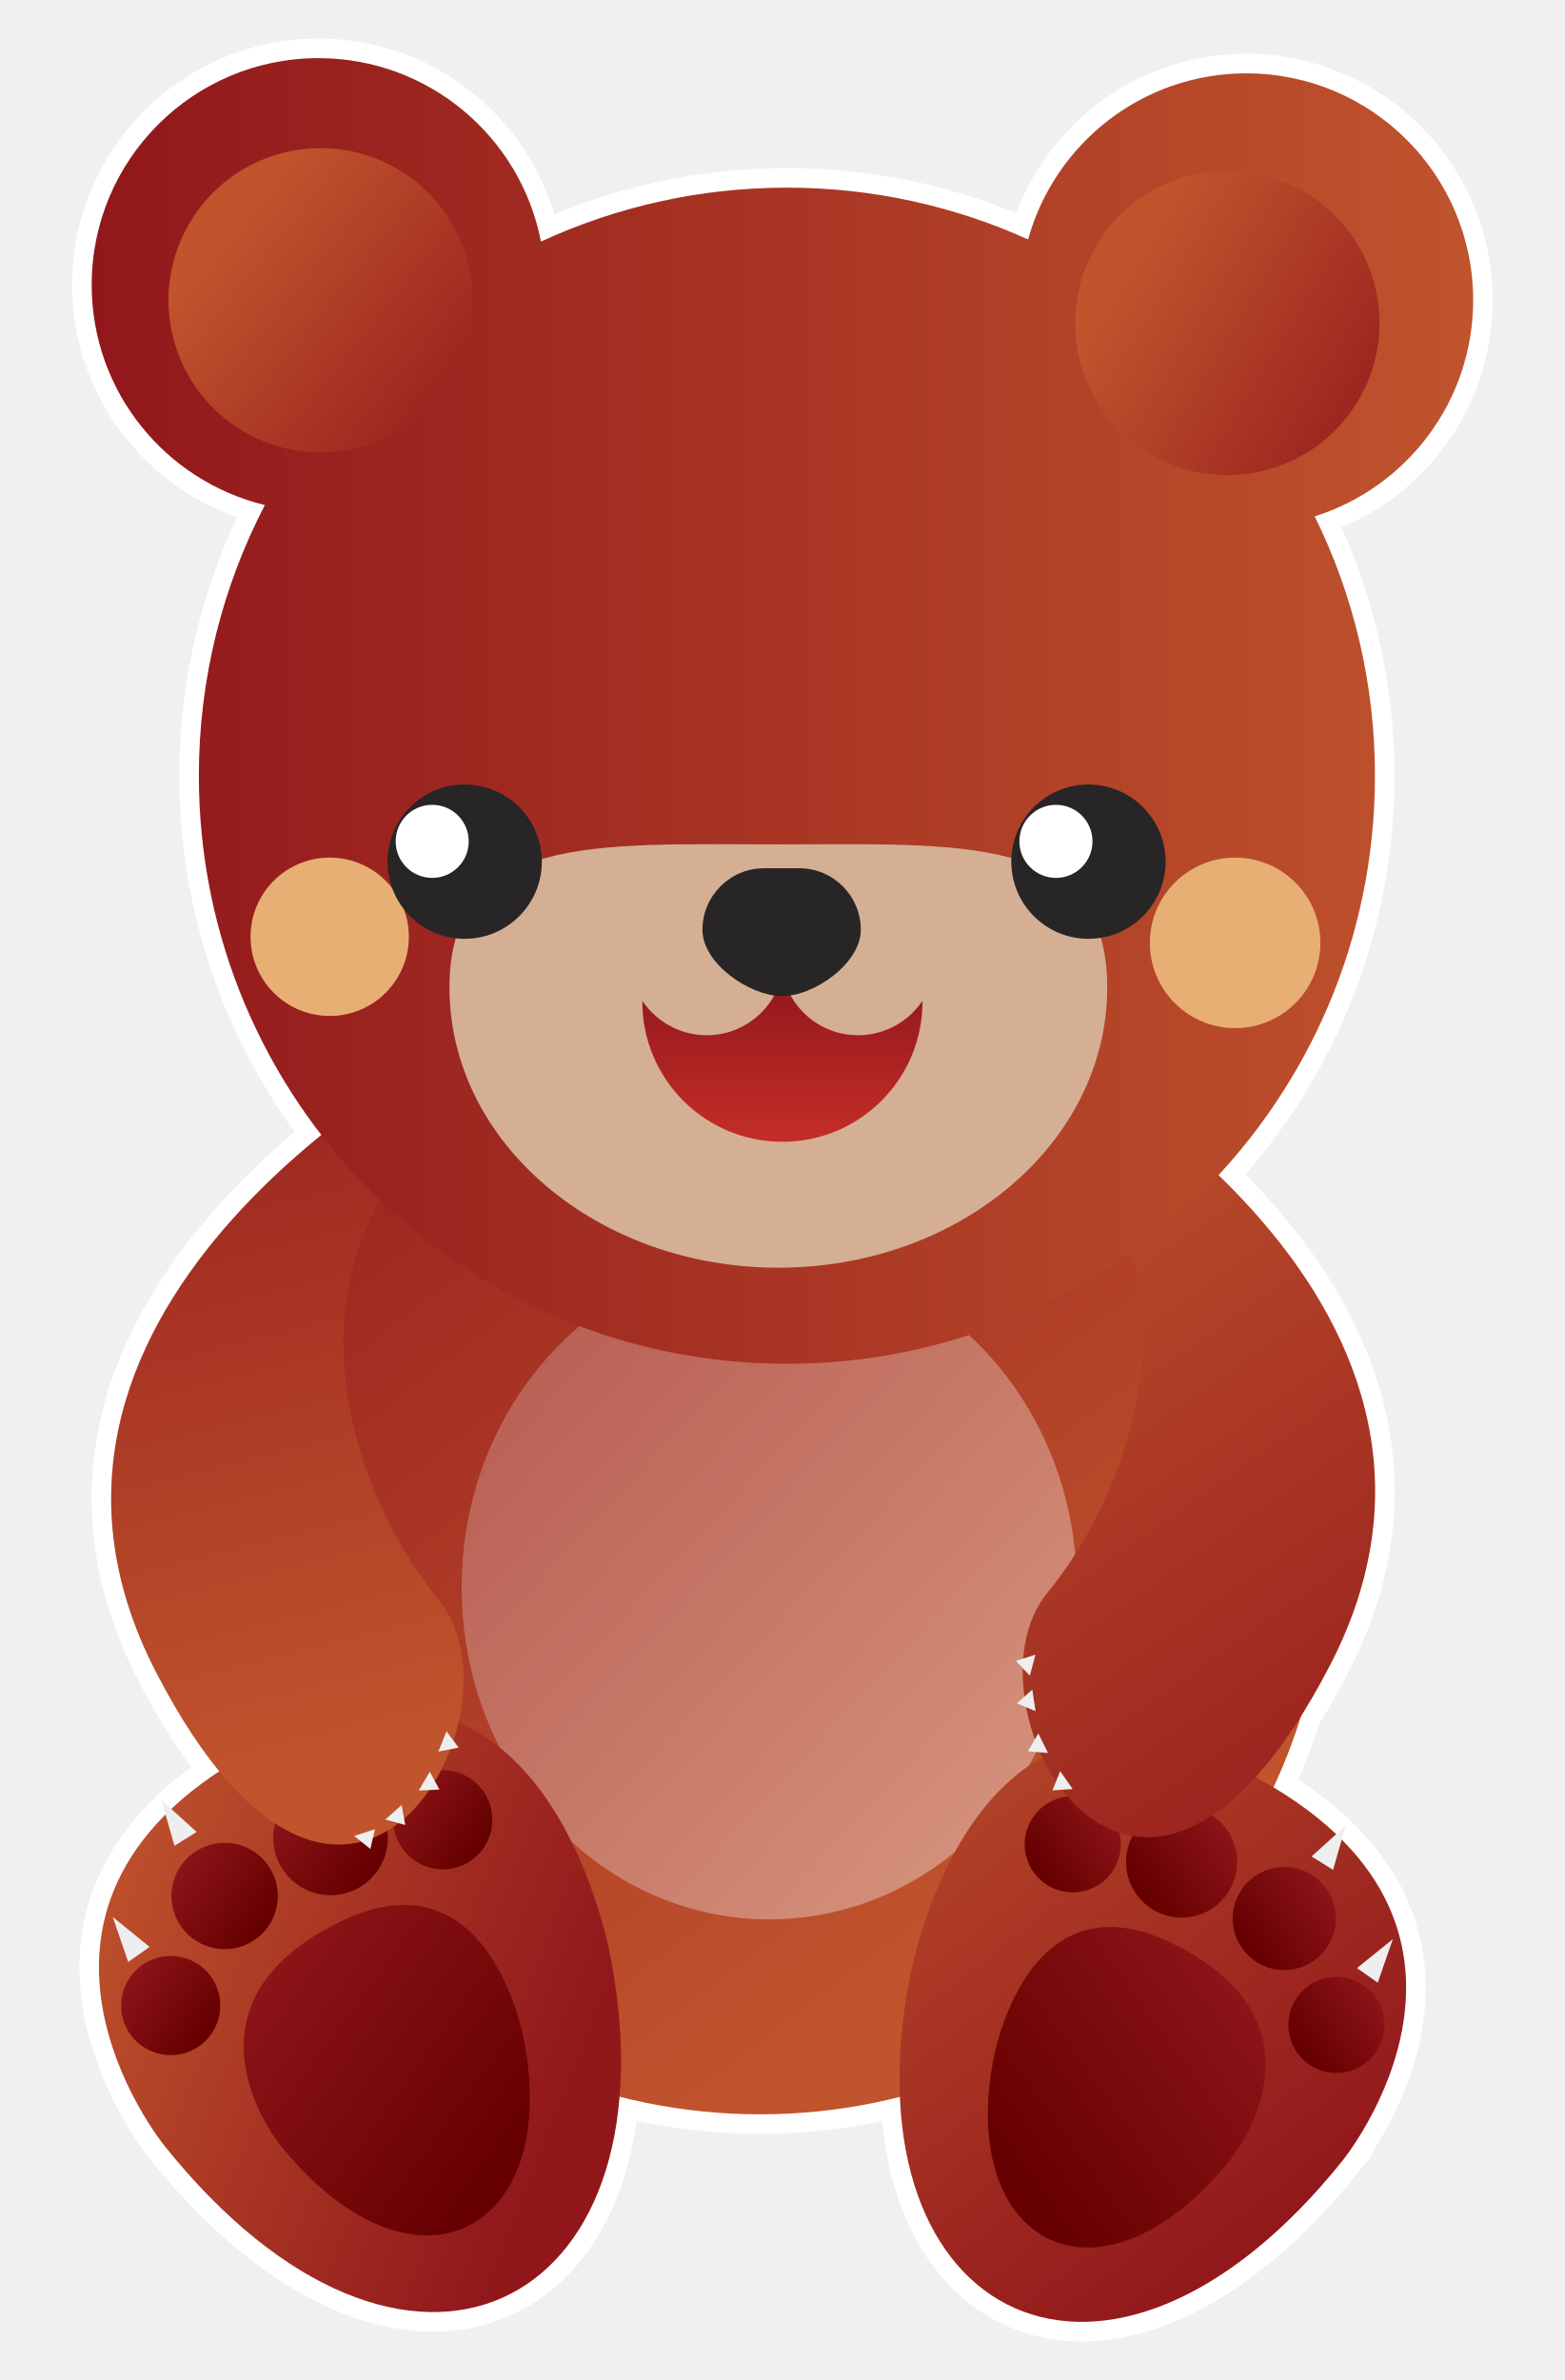
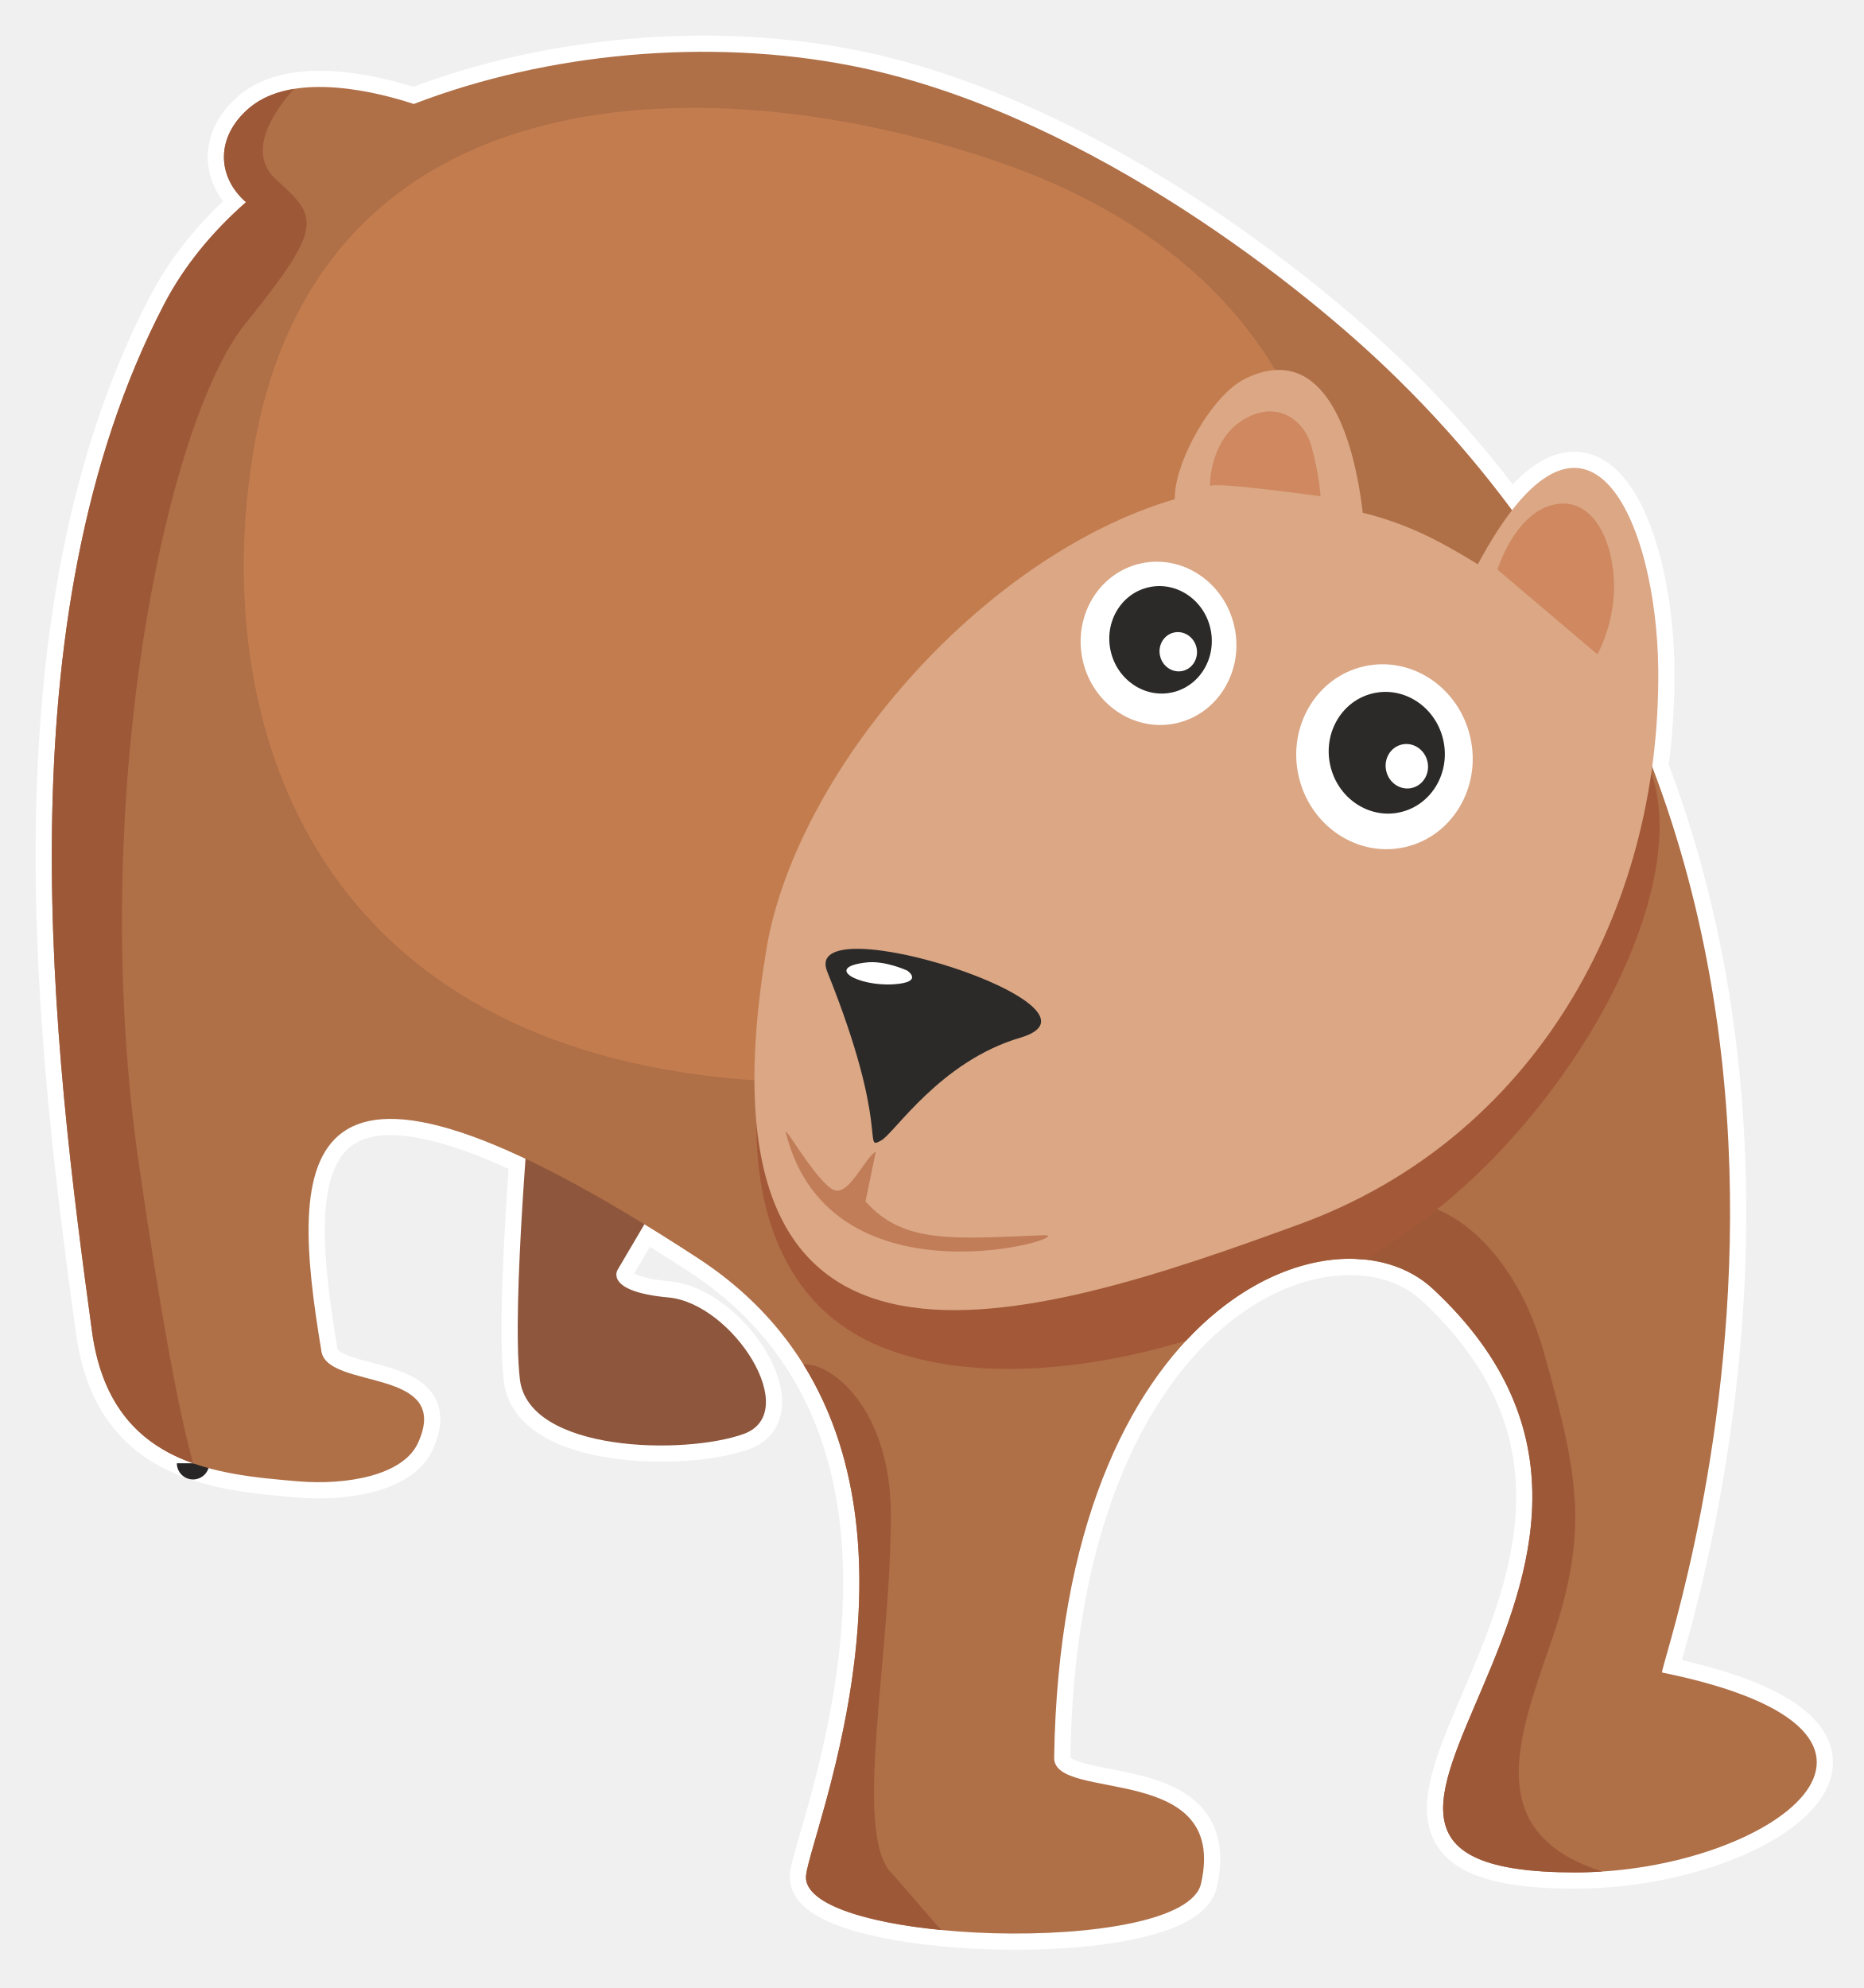
- <svg xmlns="http://www.w3.org/2000/svg" version="1.1" baseProfile="basic" id="Слой_1" x="0px" y="0px" width="240px" height="365px" viewBox="0 0 240 365" xml:space="preserve">
-   <polygon fill="#A8A8A8" stroke="#272525" stroke-width="3" stroke-miterlimit="10" points="120.001,182.5 120.001,182.5   119.999,182.5 " />
-   <path fill="#272525" stroke="#FFFFFF" stroke-width="6" stroke-miterlimit="10" d="M205.78,282.121l-0.851-0.828  c-2.61-2.476-5.782-4.886-9.619-7.184c1.644-3.519,3.064-7.163,4.231-10.919c1.479-2.352,2.967-4.949,4.459-7.833  c16.533-31.942,0.388-58.181-17.118-75.141c14.89-16.084,23.995-37.602,23.995-61.25c0-14.28-3.331-27.774-9.24-39.774  c14.081-4.448,24.301-17.61,24.301-33.164c0-19.21-15.576-34.78-34.783-34.78c-15.976,0-29.4,10.787-33.478,25.467  c-11.289-5.086-23.801-7.938-36.988-7.938c-13.474,0-26.24,2.974-37.721,8.269C79.862,21.021,65.77,8.916,48.836,8.916  c-19.204,0-34.774,15.571-34.774,34.779c0,16.374,11.326,30.067,26.561,33.762C34.168,89.885,30.5,103.993,30.5,118.966  c0,20.747,7.01,39.854,18.784,55.092c-19.854,16.149-44.466,45.471-25.339,82.426c3.267,6.312,6.513,11.302,9.683,15.17  c-2.83,1.867-5.272,3.797-7.357,5.769l-0.88,0.854c-22.848,22.822-0.221,50.743-0.221,50.743  c31.769,39.707,66.787,30.008,69.858-7.461c6.889,1.758,14.107,2.695,21.544,2.695c7.404,0,14.59-0.929,21.452-2.672  c1.583,38.333,36.347,49.075,67.894,9.768C205.917,331.349,227.913,304.296,205.78,282.121z" />
+ <svg xmlns="http://www.w3.org/2000/svg" version="1.1" baseProfile="basic" id="Слой_1" x="0px" y="0px" width="287.833px" height="307px" viewBox="0 0 287.833 307" xml:space="preserve">
  <g>
-     <linearGradient id="SVGID_1_" gradientUnits="userSpaceOnUse" x1="596.408" y1="359.24" x2="718.037" y2="519.958" gradientTransform="matrix(1 0 0 1 -561.92 -230.32)">
-       <stop offset="0" style="stop-color:#91171B" />
-       <stop offset="1" style="stop-color:#C0542D" />
-     </linearGradient>
-     <path fill="url(#SVGID_1_)" d="M203.439,237.385c0,47.973-38.888,86.868-86.868,86.868c-47.976,0-86.868-38.895-86.868-86.868   c0-47.98,38.891-86.871,86.868-86.871C164.551,150.514,203.439,189.405,203.439,237.385z" />
-     <linearGradient id="SVGID_2_" gradientUnits="userSpaceOnUse" x1="529.239" y1="333.467" x2="773.96" y2="561.375" gradientTransform="matrix(1 0 0 1 -561.92 -230.32)">
-       <stop offset="0" style="stop-color:#91171B" />
-       <stop offset="1" style="stop-color:#E8B597" />
-     </linearGradient>
-     <path fill="url(#SVGID_2_)" d="M165.143,243.453c0,28.114-21.118,50.905-47.17,50.905c-26.049,0-47.17-22.79-47.17-50.905   c0-28.118,21.121-50.908,47.17-50.908C144.025,192.545,165.143,215.335,165.143,243.453z" />
-     <g>
-       <g>
-         <linearGradient id="SVGID_3_" gradientUnits="userSpaceOnUse" x1="364.248" y1="756.784" x2="303.801" y2="699.025" gradientTransform="matrix(0.926 -0.3776 0.3776 0.926 -534.8869 -244.848)">
-           <stop offset="0" style="stop-color:#91171B" />
-           <stop offset="1" style="stop-color:#C0542D" />
-         </linearGradient>
-         <path fill="url(#SVGID_3_)" d="M93.814,301.027c9.69,53.502-31.677,74.197-68.645,27.992c0,0-30.5-37.629,15.06-61.226l0,0     C84.553,244.368,93.814,301.027,93.814,301.027z" />
-         <linearGradient id="SVGID_4_" gradientUnits="userSpaceOnUse" x1="566.11" y1="557.734" x2="606.976" y2="590.997" gradientTransform="matrix(0.9985 -0.0553 0.0553 0.9985 -559.6979 -227.2758)">
-           <stop offset="0" style="stop-color:#91171B" />
-           <stop offset="1" style="stop-color:#660000" />
-         </linearGradient>
-         <path fill="url(#SVGID_4_)" d="M80.479,313.469c5.318,29.327-17.357,40.669-37.622,15.344c0,0-16.713-20.625,8.256-33.564l0,0     C75.406,282.414,80.479,313.469,80.479,313.469z" />
-         <linearGradient id="SVGID_5_" gradientUnits="userSpaceOnUse" x1="591.142" y1="534.177" x2="603.84" y2="544.512" gradientTransform="matrix(0.9985 -0.0553 0.0553 0.9985 -559.6979 -227.2758)">
-           <stop offset="0" style="stop-color:#91171B" />
-           <stop offset="1" style="stop-color:#660000" />
-         </linearGradient>
-         <path fill="url(#SVGID_5_)" d="M75.505,278.663c0.231,4.194-2.978,7.776-7.172,8.014c-4.19,0.231-7.78-2.981-8.008-7.172     c-0.235-4.197,2.974-7.783,7.172-8.014C71.685,271.26,75.277,274.469,75.505,278.663z" />
-         <linearGradient id="SVGID_6_" gradientUnits="userSpaceOnUse" x1="547.9" y1="560.311" x2="560.6" y2="570.648" gradientTransform="matrix(0.9985 -0.0553 0.0553 0.9985 -559.6979 -227.2758)">
-           <stop offset="0" style="stop-color:#91171B" />
-           <stop offset="1" style="stop-color:#660000" />
-         </linearGradient>
-         <path fill="url(#SVGID_6_)" d="M33.774,307.147c0.235,4.194-2.978,7.783-7.171,8.014c-4.191,0.231-7.78-2.978-8.014-7.172     c-0.228-4.194,2.978-7.78,7.178-8.008C29.957,299.748,33.546,302.96,33.774,307.147z" />
-         <linearGradient id="SVGID_7_" gradientUnits="userSpaceOnUse" x1="572.628" y1="535.045" x2="587.309" y2="546.994" gradientTransform="matrix(0.9985 -0.0553 0.0553 0.9985 -559.6979 -227.2758)">
-           <stop offset="0" style="stop-color:#91171B" />
-           <stop offset="1" style="stop-color:#660000" />
-         </linearGradient>
-         <path fill="url(#SVGID_7_)" d="M59.473,281.373c0.268,4.848-3.44,8.992-8.289,9.263c-4.848,0.271-8.999-3.444-9.267-8.288     c-0.268-4.848,3.447-8.999,8.292-9.263C55.061,272.813,59.205,276.525,59.473,281.373z" />
-         <linearGradient id="SVGID_8_" gradientUnits="userSpaceOnUse" x1="556.543" y1="543.551" x2="570.167" y2="554.641" gradientTransform="matrix(0.9985 -0.0553 0.0553 0.9985 -559.6979 -227.2758)">
-           <stop offset="0" style="stop-color:#91171B" />
-           <stop offset="1" style="stop-color:#660000" />
-         </linearGradient>
-         <path fill="url(#SVGID_8_)" d="M42.602,290.319c0.248,4.498-3.199,8.348-7.694,8.593c-4.505,0.251-8.348-3.189-8.599-7.691     c-0.248-4.498,3.196-8.345,7.697-8.596C38.507,282.377,42.347,285.821,42.602,290.319z" />
-         <polygon fill="#EEEEEF" points="69.252,268.193 67.044,261.24 65.243,268.305    " />
-         <polygon fill="#EEEEEF" points="49.231,269.673 45.735,263.272 45.322,270.553    " />
-         <polygon fill="#EEEEEF" points="30.159,280.95 24.756,276.048 26.755,283.068    " />
-         <polygon fill="#EEEEEF" points="22.944,298.584 17.29,293.991 19.666,300.884    " />
-       </g>
-     </g>
-     <g>
-       <g>
-         <linearGradient id="SVGID_9_" gradientUnits="userSpaceOnUse" x1="792.353" y1="524.702" x2="712.452" y2="435.58" gradientTransform="matrix(0.9984 0.0569 -0.0569 0.9984 -562.9552 -226.881)">
-           <stop offset="0" style="stop-color:#91171B" />
-           <stop offset="1" style="stop-color:#C0542D" />
-         </linearGradient>
-         <path fill="url(#SVGID_9_)" d="M139.374,304.087c-9.488,51.886,30.616,72.026,66.543,27.262c0,0,29.648-36.456-14.512-59.418l0,0     C148.439,249.141,139.374,304.087,139.374,304.087z" />
-         <linearGradient id="SVGID_10_" gradientUnits="userSpaceOnUse" x1="-769.529" y1="484.949" x2="-729.886" y2="517.216" gradientTransform="matrix(-0.9984 -0.0569 -0.0569 0.9984 -545.6363 -226.4115)">
-           <stop offset="0" style="stop-color:#91171B" />
-           <stop offset="1" style="stop-color:#660000" />
-         </linearGradient>
-         <path fill="url(#SVGID_10_)" d="M152.286,316.179c-5.198,28.441,16.779,39.48,36.476,14.941c0,0,16.25-19.981-7.958-32.566l0,0     C157.258,286.062,152.286,316.179,152.286,316.179z" />
-         <linearGradient id="SVGID_11_" gradientUnits="userSpaceOnUse" x1="-745.244" y1="462.093" x2="-732.923" y2="472.122" gradientTransform="matrix(-0.9984 -0.0569 -0.0569 0.9984 -545.6363 -226.4115)">
-           <stop offset="0" style="stop-color:#91171B" />
-           <stop offset="1" style="stop-color:#660000" />
-         </linearGradient>
-         <path fill="url(#SVGID_11_)" d="M157.165,282.42c-0.231,4.068,2.878,7.555,6.943,7.783c4.068,0.235,7.555-2.879,7.783-6.944     c0.235-4.068-2.875-7.555-6.943-7.786C160.883,275.245,157.396,278.352,157.165,282.42z" />
-         <linearGradient id="SVGID_12_" gradientUnits="userSpaceOnUse" x1="-787.192" y1="487.447" x2="-774.873" y2="497.474" gradientTransform="matrix(-0.9984 -0.0569 -0.0569 0.9984 -545.6363 -226.4115)">
-           <stop offset="0" style="stop-color:#91171B" />
-           <stop offset="1" style="stop-color:#660000" />
-         </linearGradient>
-         <path fill="url(#SVGID_12_)" d="M197.607,310.121c-0.235,4.065,2.878,7.551,6.943,7.78c4.065,0.231,7.552-2.875,7.783-6.94     c0.231-4.068-2.875-7.555-6.943-7.786C201.32,302.943,197.84,306.05,197.607,310.121z" />
-         <linearGradient id="SVGID_13_" gradientUnits="userSpaceOnUse" x1="-763.206" y1="462.934" x2="-748.959" y2="474.531" gradientTransform="matrix(-0.9984 -0.0569 -0.0569 0.9984 -545.6363 -226.4115)">
-           <stop offset="0" style="stop-color:#91171B" />
-           <stop offset="1" style="stop-color:#660000" />
-         </linearGradient>
-         <path fill="url(#SVGID_13_)" d="M172.715,285.074c-0.271,4.709,3.325,8.731,8.028,9.003c4.703,0.261,8.735-3.328,8.999-8.034     c0.271-4.703-3.325-8.731-8.027-8.996C177.01,276.779,172.979,280.371,172.715,285.074z" />
-         <linearGradient id="SVGID_14_" gradientUnits="userSpaceOnUse" x1="-778.809" y1="471.189" x2="-765.592" y2="481.947" gradientTransform="matrix(-0.9984 -0.0569 -0.0569 0.9984 -545.6363 -226.4115)">
-           <stop offset="0" style="stop-color:#91171B" />
-           <stop offset="1" style="stop-color:#660000" />
-         </linearGradient>
-         <path fill="url(#SVGID_14_)" d="M189.07,293.776c-0.251,4.366,3.087,8.107,7.452,8.355c4.366,0.244,8.104-3.084,8.348-7.453     c0.251-4.362-3.087-8.097-7.452-8.348C193.059,286.079,189.32,289.413,189.07,293.776z" />
-         <polygon fill="#EEEEEF" points="163.253,272.271 165.398,265.532 167.135,272.387    " />
-         <polygon fill="#EEEEEF" points="182.671,273.738 186.068,267.532 186.462,274.598    " />
-         <polygon fill="#EEEEEF" points="201.156,284.711 206.396,279.965 204.454,286.766    " />
-         <polygon fill="#EEEEEF" points="208.122,301.826 213.622,297.381 211.305,304.064    " />
-       </g>
-     </g>
-     <g>
-       <linearGradient id="SVGID_15_" gradientUnits="userSpaceOnUse" x1="720.323" y1="93.146" x2="800.942" y2="199.674" gradientTransform="matrix(0.919 0.3942 -0.3942 0.919 -597.067 -232.5578)">
-         <stop offset="0" style="stop-color:#91171B" />
-         <stop offset="1" style="stop-color:#C0542D" />
-       </linearGradient>
-       <path fill="url(#SVGID_15_)" d="M69.658,160.29c0,0-75.344,38.944-45.713,96.194c29.635,57.25,57.508,6.107,43.36-11.094    c-14.148-17.205-26.049-53.486,4.412-76.051" />
-       <g>
-         <polygon fill="#EEEEEF" points="68.475,265.523 70.339,268.011 67.233,268.629    " />
-         <polygon fill="#EEEEEF" points="65.918,271.709 67.388,274.446 64.222,274.594    " />
-         <polygon fill="#EEEEEF" points="61.595,276.819 62.153,279.876 59.096,279.046    " />
-         <polygon fill="#EEEEEF" points="57.51,280.533 56.796,283.557 54.327,281.568    " />
-       </g>
-     </g>
-     <g>
-       <linearGradient id="SVGID_16_" gradientUnits="userSpaceOnUse" x1="785.636" y1="525.606" x2="700.358" y2="404.17" gradientTransform="matrix(1 0 0 1 -561.92 -230.32)">
-         <stop offset="0" style="stop-color:#91171B" />
-         <stop offset="1" style="stop-color:#C0542D" />
-       </linearGradient>
-       <path fill="url(#SVGID_16_)" d="M158.285,159.16c0,0,75.35,38.944,45.716,96.197c-29.634,57.256-57.508,6.107-43.36-11.094    c14.145-17.208,26.049-53.492-4.415-76.055" />
-       <g>
-         <polygon fill="#EEEEEF" points="164.514,274.37 161.415,274.571 162.598,271.63    " />
-         <polygon fill="#EEEEEF" points="160.738,268.844 157.641,268.58 159.247,265.85    " />
-         <polygon fill="#EEEEEF" points="158.824,262.429 155.958,261.226 158.324,259.121    " />
-         <polygon fill="#EEEEEF" points="157.945,256.983 155.807,254.729 158.816,253.751    " />
-       </g>
-     </g>
-     <g>
-       <g>
-         <linearGradient id="SVGID_17_" gradientUnits="userSpaceOnUse" x1="575.982" y1="339.356" x2="787.859" y2="339.356" gradientTransform="matrix(1 0 0 1 -561.92 -230.32)">
-           <stop offset="0" style="stop-color:#91171B" />
-           <stop offset="1" style="stop-color:#C0542D" />
-         </linearGradient>
-         <path fill="url(#SVGID_17_)" d="M225.939,46.028c0-19.21-15.576-34.78-34.783-34.78c-15.976,0-29.4,10.787-33.478,25.467     c-11.289-5.086-23.801-7.938-36.988-7.938c-13.474,0-26.24,2.974-37.721,8.269C79.862,21.021,65.77,8.916,48.836,8.916     c-19.204,0-34.774,15.571-34.774,34.779c0,16.374,11.326,30.067,26.561,33.762C34.168,89.885,30.5,103.993,30.5,118.966     c0,49.811,40.379,90.189,90.189,90.189c49.811,0,90.189-40.378,90.189-90.189c0-14.28-3.331-27.774-9.24-39.774     C215.719,74.744,225.939,61.582,225.939,46.028z" />
-         <linearGradient id="SVGID_18_" gradientUnits="userSpaceOnUse" x1="-543.1" y1="-721.528" x2="-510.435" y2="-678.366" gradientTransform="matrix(-0.9696 0.2448 -0.2448 -0.9696 -625.5416 -497.7473)">
-           <stop offset="0" style="stop-color:#91171B" />
-           <stop offset="1" style="stop-color:#C0542D" />
-         </linearGradient>
-         <path fill="url(#SVGID_18_)" d="M26.55,51.759c-3.153-12.489,4.419-25.177,16.911-28.331s25.18,4.417,28.333,16.908     c3.153,12.492-4.415,25.179-16.911,28.334C42.394,71.824,29.706,64.253,26.55,51.759z" />
-         <linearGradient id="SVGID_19_" gradientUnits="userSpaceOnUse" x1="-520.791" y1="-825.609" x2="-488.124" y2="-782.444" gradientTransform="matrix(-0.9287 0.3708 -0.3708 -0.9287 -570.28 -505.2217)">
-           <stop offset="0" style="stop-color:#91171B" />
-           <stop offset="1" style="stop-color:#C0542D" />
-         </linearGradient>
-         <path fill="url(#SVGID_19_)" d="M166.574,58.185c-4.779-11.967,1.048-25.543,13.014-30.32     c11.964-4.777,25.543,1.053,30.319,13.018c4.779,11.964-1.051,25.542-13.014,30.317C184.923,75.978,171.35,70.15,166.574,58.185z     " />
-       </g>
-       <path fill="#E7AF74" d="M62.708,143.667c0,6.705-5.436,12.142-12.142,12.142c-6.709,0-12.142-5.437-12.142-12.142    c0-6.707,5.433-12.144,12.142-12.144C57.272,131.523,62.708,136.959,62.708,143.667z" />
-       <path fill="#E7AF74" d="M202.508,144.599c0,7.224-5.856,13.077-13.08,13.077c-7.221,0-13.074-5.853-13.074-13.077    c0-7.221,5.853-13.076,13.074-13.076C196.65,131.523,202.508,137.377,202.508,144.599z" />
-       <g>
-         <path fill="#D4AF94" d="M169.816,151.446c0,23.735-22.585,42.97-50.442,42.97s-50.439-19.234-50.439-42.97     c0-23.729,22.582-21.948,50.439-21.948S169.816,127.717,169.816,151.446z" />
-         <g>
-           <path fill="#272525" d="M178.766,132.146c0,6.533-5.298,11.831-11.831,11.831c-6.537,0-11.831-5.298-11.831-11.831      c0-6.535,5.294-11.833,11.831-11.833C173.467,120.313,178.766,125.61,178.766,132.146z" />
-           <path fill="#FFFFFF" d="M167.555,129.031c0,3.095-2.512,5.605-5.602,5.605c-3.1,0-5.608-2.51-5.608-5.605      s2.508-5.603,5.608-5.603C165.044,123.428,167.555,125.936,167.555,129.031z" />
-         </g>
-         <g>
-           <circle fill="#272525" cx="71.268" cy="132.146" r="11.831" />
-           <circle fill="#FFFFFF" cx="66.286" cy="129.031" r="5.603" />
-         </g>
-         <linearGradient id="SVGID_20_" gradientUnits="userSpaceOnUse" x1="681.918" y1="379.901" x2="681.918" y2="409.271" gradientTransform="matrix(1 0 0 1 -561.92 -230.32)">
-           <stop offset="0" style="stop-color:#91171B" />
-           <stop offset="1" style="stop-color:#CC3129" />
-         </linearGradient>
-         <path fill="url(#SVGID_20_)" d="M131.579,158.766c-4.7,0-8.712-2.746-10.648-6.696h-1.864c-1.936,3.949-5.949,6.696-10.648,6.696     c-4.125,0-7.757-2.092-9.898-5.275c0,0.043-0.007,0.089-0.007,0.135c0,11.865,9.617,21.482,21.482,21.482     c11.868,0,21.485-9.617,21.485-21.482c0-0.046-0.007-0.086-0.007-0.132C139.331,156.674,135.699,158.766,131.579,158.766z" />
-         <path fill="#272525" d="M132.021,142.599c0,5.218-7.353,10.295-12.261,10.169c-4.785-0.112-12.023-4.951-12.023-10.169l0,0     c0-5.215,4.23-9.443,9.445-9.443h5.394C127.791,133.155,132.021,137.384,132.021,142.599L132.021,142.599z" />
-       </g>
+     <path fill="#FFFFFF" stroke="#FFFFFF" stroke-width="5" stroke-miterlimit="10" d="M256.669,258.283h-0.002   c-0.697-0.14,24.97-70.297-1.54-139.911c0.665-4.892,0.99-9.873,0.945-14.906c-0.181-20.434-8.763-42.489-22.59-24.668   c-5.633-7.606-12.117-15.034-19.61-22.17c-14.897-14.191-48.066-39.802-82.548-46.507C109.35,5.849,84.51,8.13,63.896,16.059   c-3.46-1.144-11.599-3.441-18.48-2.331c0.001-0.001-0.097,0.017-0.147,0.025c-0.247,0.042-0.491,0.087-0.734,0.138   c-0.065,0.014-0.13,0.029-0.195,0.043c-0.246,0.054-0.49,0.113-0.731,0.177c-0.065,0.017-0.129,0.035-0.193,0.053   c-0.237,0.066-0.471,0.137-0.702,0.213c-0.067,0.022-0.134,0.044-0.201,0.067c-0.226,0.078-0.449,0.162-0.67,0.25   c-0.068,0.027-0.135,0.053-0.202,0.081c-0.217,0.091-0.431,0.189-0.642,0.29c-0.065,0.031-0.131,0.061-0.196,0.094   c-0.212,0.107-0.419,0.221-0.624,0.339c-0.059,0.034-0.12,0.066-0.179,0.101c-0.215,0.129-0.424,0.266-0.63,0.409   c-0.044,0.03-0.09,0.058-0.134,0.089c-0.248,0.177-0.491,0.363-0.725,0.561c-5.241,4.433-5.061,10.594-0.525,14.566   c-5.272,4.63-9.591,9.902-12.656,15.789C-0.115,95.956,8.326,162.385,14.212,205.611c0.097,0.716,0.215,1.404,0.344,2.075   c0.038,0.195,0.082,0.38,0.122,0.571c0.099,0.471,0.203,0.934,0.317,1.382c0.053,0.209,0.111,0.413,0.168,0.617   c0.116,0.419,0.239,0.83,0.368,1.23c0.062,0.191,0.125,0.381,0.19,0.567c0.144,0.412,0.296,0.812,0.454,1.204   c0.06,0.149,0.118,0.302,0.181,0.448c0.201,0.473,0.413,0.93,0.635,1.372c0.025,0.051,0.048,0.105,0.074,0.155   c0.262,0.513,0.538,1.007,0.827,1.48c0.008,0.013,0.016,0.024,0.024,0.037c0.27,0.441,0.553,0.862,0.845,1.269   c0.068,0.095,0.139,0.185,0.208,0.277c0.239,0.322,0.484,0.635,0.736,0.937c0.085,0.102,0.172,0.202,0.259,0.302   c0.25,0.287,0.506,0.565,0.768,0.833c0.085,0.088,0.17,0.176,0.257,0.262c0.291,0.288,0.589,0.564,0.892,0.83   c0.058,0.051,0.115,0.105,0.174,0.156c0.751,0.644,1.539,1.226,2.356,1.751c0.04,0.025,0.08,0.049,0.12,0.074   c0.36,0.228,0.726,0.446,1.097,0.653c0.09,0.05,0.181,0.098,0.271,0.147c0.331,0.179,0.665,0.351,1.003,0.515   c0.099,0.048,0.198,0.096,0.298,0.143c0.347,0.163,0.698,0.318,1.052,0.466c0.084,0.035,0.167,0.071,0.251,0.106   c0.426,0.173,0.855,0.338,1.288,0.491c0.006,0.002,0.012,0.005,0.018,0.007c0,0,0,0,0,0c5.236,1.851,11.012,2.34,16.108,2.778   c7.679,0.656,16.348-0.925,18.627-5.905c5.383-11.753-13.915-8.174-14.903-14.138C45.538,184,44.409,161.57,81.151,178.951   c-0.792,10.918-1.705,26.93-0.873,34.035c1.323,11.306,25.419,11.74,34.554,8.458c9.129-3.291-1.69-20.175-11.617-21.081   c-9.925-0.903-7.857-4.249-7.857-4.249l4.153-7.051c2.609,1.599,5.339,3.323,8.203,5.191c7.251,4.727,12.553,10.355,16.363,16.478   c0,0,0,0,0,0c0.57,0.915,1.103,1.843,1.607,2.779c0.03,0.056,0.06,0.112,0.09,0.169c1.518,2.846,2.744,5.78,3.716,8.767   c0.013,0.04,0.026,0.079,0.038,0.119c0.97,3.003,1.687,6.057,2.191,9.126c0.005,0.031,0.01,0.062,0.015,0.093   c0.501,3.076,0.789,6.165,0.907,9.229c0.001,0.027,0.002,0.055,0.003,0.082c0.115,3.062,0.06,6.099-0.122,9.074   c-0.002,0.035-0.005,0.071-0.007,0.106c-0.123,1.976-0.302,3.923-0.524,5.832c-0.001,0.01-0.002,0.019-0.003,0.029   c-0.11,0.943-0.232,1.875-0.362,2.797c-0.007,0.048-0.014,0.096-0.02,0.143c-0.261,1.836-0.558,3.629-0.879,5.367   c-0.007,0.038-0.014,0.077-0.021,0.115c-0.158,0.849-0.321,1.684-0.488,2.505c-0.014,0.069-0.028,0.138-0.043,0.207   c-0.336,1.636-0.688,3.213-1.047,4.724c-0.017,0.071-0.034,0.143-0.051,0.214c-0.173,0.724-0.347,1.431-0.52,2.123   c-0.024,0.097-0.049,0.192-0.073,0.288c-0.349,1.379-0.697,2.688-1.034,3.921c-0.028,0.103-0.057,0.208-0.085,0.31   c-0.156,0.566-0.309,1.114-0.458,1.645c-0.043,0.152-0.085,0.301-0.127,0.451c-0.121,0.426-0.239,0.842-0.354,1.243   c-0.353,1.232-0.676,2.343-0.954,3.324c-0.001,0.003-0.002,0.006-0.003,0.01c-0.249,0.877-0.462,1.647-0.627,2.301   c-0.01,0.041-0.022,0.085-0.032,0.126c-0.074,0.297-0.138,0.569-0.19,0.815c-0.009,0.042-0.016,0.08-0.024,0.12   c-0.049,0.242-0.091,0.465-0.114,0.651c-0.019,0.155-0.023,0.308-0.018,0.46c0.002,0.05,0.009,0.099,0.013,0.149   c0.009,0.102,0.022,0.203,0.042,0.303c0.011,0.057,0.025,0.113,0.04,0.169c0.025,0.093,0.055,0.186,0.089,0.278   c0.02,0.055,0.04,0.11,0.064,0.165c0.043,0.099,0.094,0.196,0.148,0.293c0.024,0.044,0.045,0.089,0.072,0.133   c0.081,0.133,0.173,0.265,0.274,0.394c0.042,0.054,0.091,0.107,0.137,0.16c0.067,0.079,0.135,0.157,0.209,0.235   c0.061,0.063,0.126,0.125,0.191,0.187c0.069,0.065,0.139,0.13,0.213,0.194c0.075,0.066,0.152,0.131,0.232,0.195   c0.071,0.057,0.146,0.113,0.221,0.169c0.092,0.069,0.182,0.138,0.28,0.205c0.051,0.035,0.106,0.069,0.158,0.104   c0.259,0.172,0.535,0.34,0.831,0.504c0.023,0.013,0.044,0.025,0.066,0.038c0.158,0.086,0.323,0.171,0.491,0.255   c0.042,0.021,0.082,0.042,0.125,0.063c0.175,0.086,0.355,0.171,0.54,0.254c0.028,0.013,0.056,0.025,0.084,0.038   c13.762,6.143,54.355,5.767,56.485-3.604c4.316-18.977-22.786-12.479-22.682-19.443c0.476-31.863,9.376-52.566,20.381-64.404   c0.001,0,0.001,0,0.002-0.001c0.547-0.588,1.099-1.151,1.655-1.695c0.038-0.037,0.075-0.073,0.113-0.109   c1.121-1.09,2.26-2.095,3.41-3.013c0.003-0.003,0.007-0.005,0.01-0.008c6.828-5.443,14.049-7.873,20.356-7.796   c0.358,0.004,0.714,0.015,1.065,0.036c0.243,0.014,0.486,0.031,0.726,0.053c0.494,0.045,0.986,0.096,1.465,0.173   c0.024,0.004,0.048,0.008,0.072,0.011c0.581,0.095,1.151,0.214,1.708,0.355c0.024,0.006,0.048,0.013,0.072,0.019   c1.111,0.286,2.172,0.665,3.174,1.131c0.036,0.017,0.074,0.033,0.11,0.05c0.47,0.222,0.926,0.467,1.369,0.728   c0.064,0.038,0.128,0.076,0.191,0.114c0.431,0.262,0.849,0.541,1.25,0.839c0.054,0.04,0.106,0.082,0.159,0.123   c0.412,0.314,0.812,0.642,1.19,0.994c46.724,43.467-33.367,90.119,21.981,90.12c0.664,0,1.328-0.014,1.991-0.035   c0.062-0.002,0.124-0.004,0.186-0.006C274.604,288.112,301.571,267.427,256.669,258.283z" />
+     <path fill="#FFFFFF" stroke="#272525" stroke-width="5" stroke-miterlimit="10" d="M29.809,225.967   C29.809,225.967,29.809,225.967,29.809,225.967C29.809,225.968,29.809,225.967,29.809,225.967z" />
+   </g>
+   <polygon fill="#A8A8A8" stroke="#272525" stroke-width="3" stroke-miterlimit="10" points="153.939,141.584 153.939,141.584   153.938,141.583 " />
+   <g id="Слой_x0020_1">
+     <g id="_784584976">
+       <path fill="#8E563C" d="M82.047,167.82c0,0-3.091,33.86-1.768,45.165c1.323,11.306,25.419,11.74,34.554,8.458    c9.129-3.291-1.69-20.175-11.617-21.081c-9.925-0.903-7.857-4.249-7.857-4.249l11.843-20.11L82.047,167.82z" />
+       <path fill="#AF6F47" d="M256.669,258.283c46.018,9.371,16.551,30.868-13.423,30.868c-55.348-0.002,24.743-46.654-21.981-90.12    c-15.061-14.007-57.425,1.839-58.48,72.401c-0.103,6.964,26.998,0.465,22.682,19.443c-2.596,11.422-62.347,9.483-60.987-1.34    c0.99-7.818,26.16-67.294-16.767-95.28c-63.65-41.497-62.989-15.147-58.074,14.449c0.989,5.964,20.286,2.385,14.903,14.138    c-2.279,4.98-10.948,6.561-18.627,5.905c-12.423-1.068-28.89-2.421-31.705-23.134C8.326,162.385-0.115,95.956,25.33,47.014    c3.065-5.887,7.384-11.159,12.656-15.789c-4.536-3.972-4.716-10.133,0.525-14.566c7.014-5.936,20.625-2.173,25.385-0.6    c20.614-7.929,45.454-10.21,67.429-5.937c34.482,6.704,67.65,32.316,82.548,46.507c85.947,81.854,41.885,201.472,42.795,201.655    H256.669z" />
+       <path fill="#C37C4E" d="M39.219,69.159c-6.667,38.676,6.003,90.694,73.353,97.357c67.351,6.667,86.692-69.353,90.692-78.019    c4.002-8.671-0.669-46.677-48.683-63.35C110.209,9.739,49.353,10.385,39.217,69.159H39.219z" />
+       <path fill="#9D5838" d="M247.409,289.012c-1.379,0.087-2.771,0.139-4.163,0.139c-55.348-0.002,24.743-46.654-21.981-90.12    c-3.28-3.048-7.846-4.677-13.004-4.641c1.223-1.331,5.466-5.845,8.452-7.835c3.518-2.349,16.415,3.516,21.694,22.275    c5.28,18.762,7.032,27.556,1.172,44.559C234.393,268.427,228.747,283.009,247.409,289.012L247.409,289.012z M145.35,298.039    c-11.779-1.153-21.423-4.085-20.869-8.505c0.826-6.501,18.34-48.673-0.405-78.802c4.014-0.43,13.494,6.518,13.494,23.306    c0.002,21.692-5.865,48.661,0,55.11C140.215,292.056,142.868,295.328,145.35,298.039L145.35,298.039z M29.81,225.967    c-7.524-2.66-13.935-8.141-15.599-20.357C8.326,162.385-0.115,95.956,25.33,47.014c3.065-5.887,7.384-11.159,12.656-15.789    c-4.536-3.972-4.716-10.133,0.525-14.566c1.92-1.62,4.321-2.513,6.907-2.934c-2.579,2.816-7.668,9.546-2.823,13.955    c6.45,5.859,7.621,7.034-4.689,22.275c-12.314,15.242-24.624,73.867-16.414,130.149c3.354,23.003,5.926,37,8.316,45.863H29.81z" />
+       <path fill="#A35938" d="M210.899,194.522c-8.355-0.911-18.74,2.84-27.731,12.504c-17.567,5.325-34.951,5.959-47.208,0.925    c-24.626-10.114-18.473-43.09-18.473-43.09s9.674-1.757,23.304-9.669c13.632-7.918,29.02-20.227,42.206-31.222    c13.195-10.994,36.936-18.468,59.801-14.508c22.867,3.957,14.947,40.452-10.994,68.15    C225.729,184.102,218.585,189.777,210.899,194.522L210.899,194.522z" />
+       <path fill="#DBA785" d="M222.379,83.773c2.068,1.106,4.007,2.234,5.833,3.368c16.887-31.555,27.658-6.593,27.861,16.325    c0.341,37.481-19.257,72.326-55.263,85.533c-41.991,15.397-94.967,32.4-82.443-42.505c4.513-26.947,32.687-60.428,63.05-69.416    c-0.139-5.534,5.655-16.027,10.822-18.573c11.297-5.559,16.528,6.568,18.202,20.671c4.049,0.997,8.041,2.501,11.937,4.597H222.379    z" />
+       <path fill="#CF885F" d="M186.936,75.076c-0.192,0.783-0.387-6.829,4.883-10.147c5.272-3.319,9.56-0.195,10.731,4.1    c1.173,4.289,1.368,7.61,1.368,7.61c0.002,0-16.789-2.34-16.984-1.56L186.936,75.076z M231.25,87.96c0,0,2.534-8.393,8.387-9.953    c5.861-1.565,9.174,4.685,9.568,11.319c0.394,6.64-2.534,11.717-2.534,11.717L231.25,87.96z" />
+       <path fill="#C17C58" d="M135.24,177.853l-1.592,7.674c5.806,6.531,13.265,5.815,27.395,5.228    c6.882-0.284-32.726,12.179-39.696-15.877c-0.336-1.367,5.031,8.115,7.527,8.927c2.321,0.762,4.753-5.145,6.365-5.951V177.853z" />
+       <path fill="#2B2A29" d="M157.548,160.251c-12.354,3.633-19.408,14.718-21.464,15.861c-2.991,1.673,1.5-1.623-8.348-26.085    C123.514,139.53,173.709,155.499,157.548,160.251L157.548,160.251z" />
+       <path fill="#FFFFFF" d="M200.54,119.864c1.749,7.706,9.1,12.615,16.422,10.955c7.315-1.66,11.834-9.26,10.083-16.964    c-1.745-7.709-9.1-12.612-16.414-10.951C203.311,104.562,198.792,112.157,200.54,119.864L200.54,119.864z" />
+       <path fill="#2B2A29" d="M205.426,118.219c1.151,5.075,5.99,8.305,10.802,7.212c4.82-1.095,7.793-6.094,6.642-11.165    c-1.153-5.074-5.994-8.302-10.805-7.207C207.246,108.15,204.272,113.149,205.426,118.219L205.426,118.219z" />
+       <path fill="#FFFFFF" d="M214.061,119.049c0.42,1.853,2.188,3.035,3.947,2.637c1.757-0.401,2.844-2.226,2.424-4.078    c-0.419-1.856-2.187-3.037-3.947-2.637C214.725,115.37,213.636,117.196,214.061,119.049L214.061,119.049z" />
+       <path fill="#FFFFFF" d="M167.206,102.004c1.54,6.804,8.034,11.136,14.491,9.669c6.464-1.467,10.449-8.174,8.904-14.977    c-1.543-6.806-8.034-11.136-14.496-9.672c-6.462,1.465-10.444,8.176-8.899,14.983V102.004z" />
+       <path fill="#2B2A29" d="M171.517,100.554c1.012,4.475,5.288,7.329,9.536,6.364c4.25-0.964,6.875-5.381,5.862-9.86    c-1.015-4.478-5.292-7.331-9.541-6.364c-4.257,0.961-6.875,5.38-5.859,9.861L171.517,100.554z" />
+       <path fill="#FFFFFF" d="M179.137,101.281c0.372,1.639,1.931,2.679,3.482,2.331c1.56-0.356,2.513-1.97,2.149-3.607    c-0.375-1.634-1.934-2.677-3.491-2.324c-1.55,0.353-2.515,1.97-2.14,3.602V101.281z" />
+       <path fill="#FFFFFF" d="M140.126,149.901c0,0-3.394-1.6-6.326-1.273c-6.661,0.747-1.278,3.708,4.136,3.377    c4.841-0.3,2.188-2.103,2.188-2.103L140.126,149.901z" />
    </g>
  </g>
</svg>
